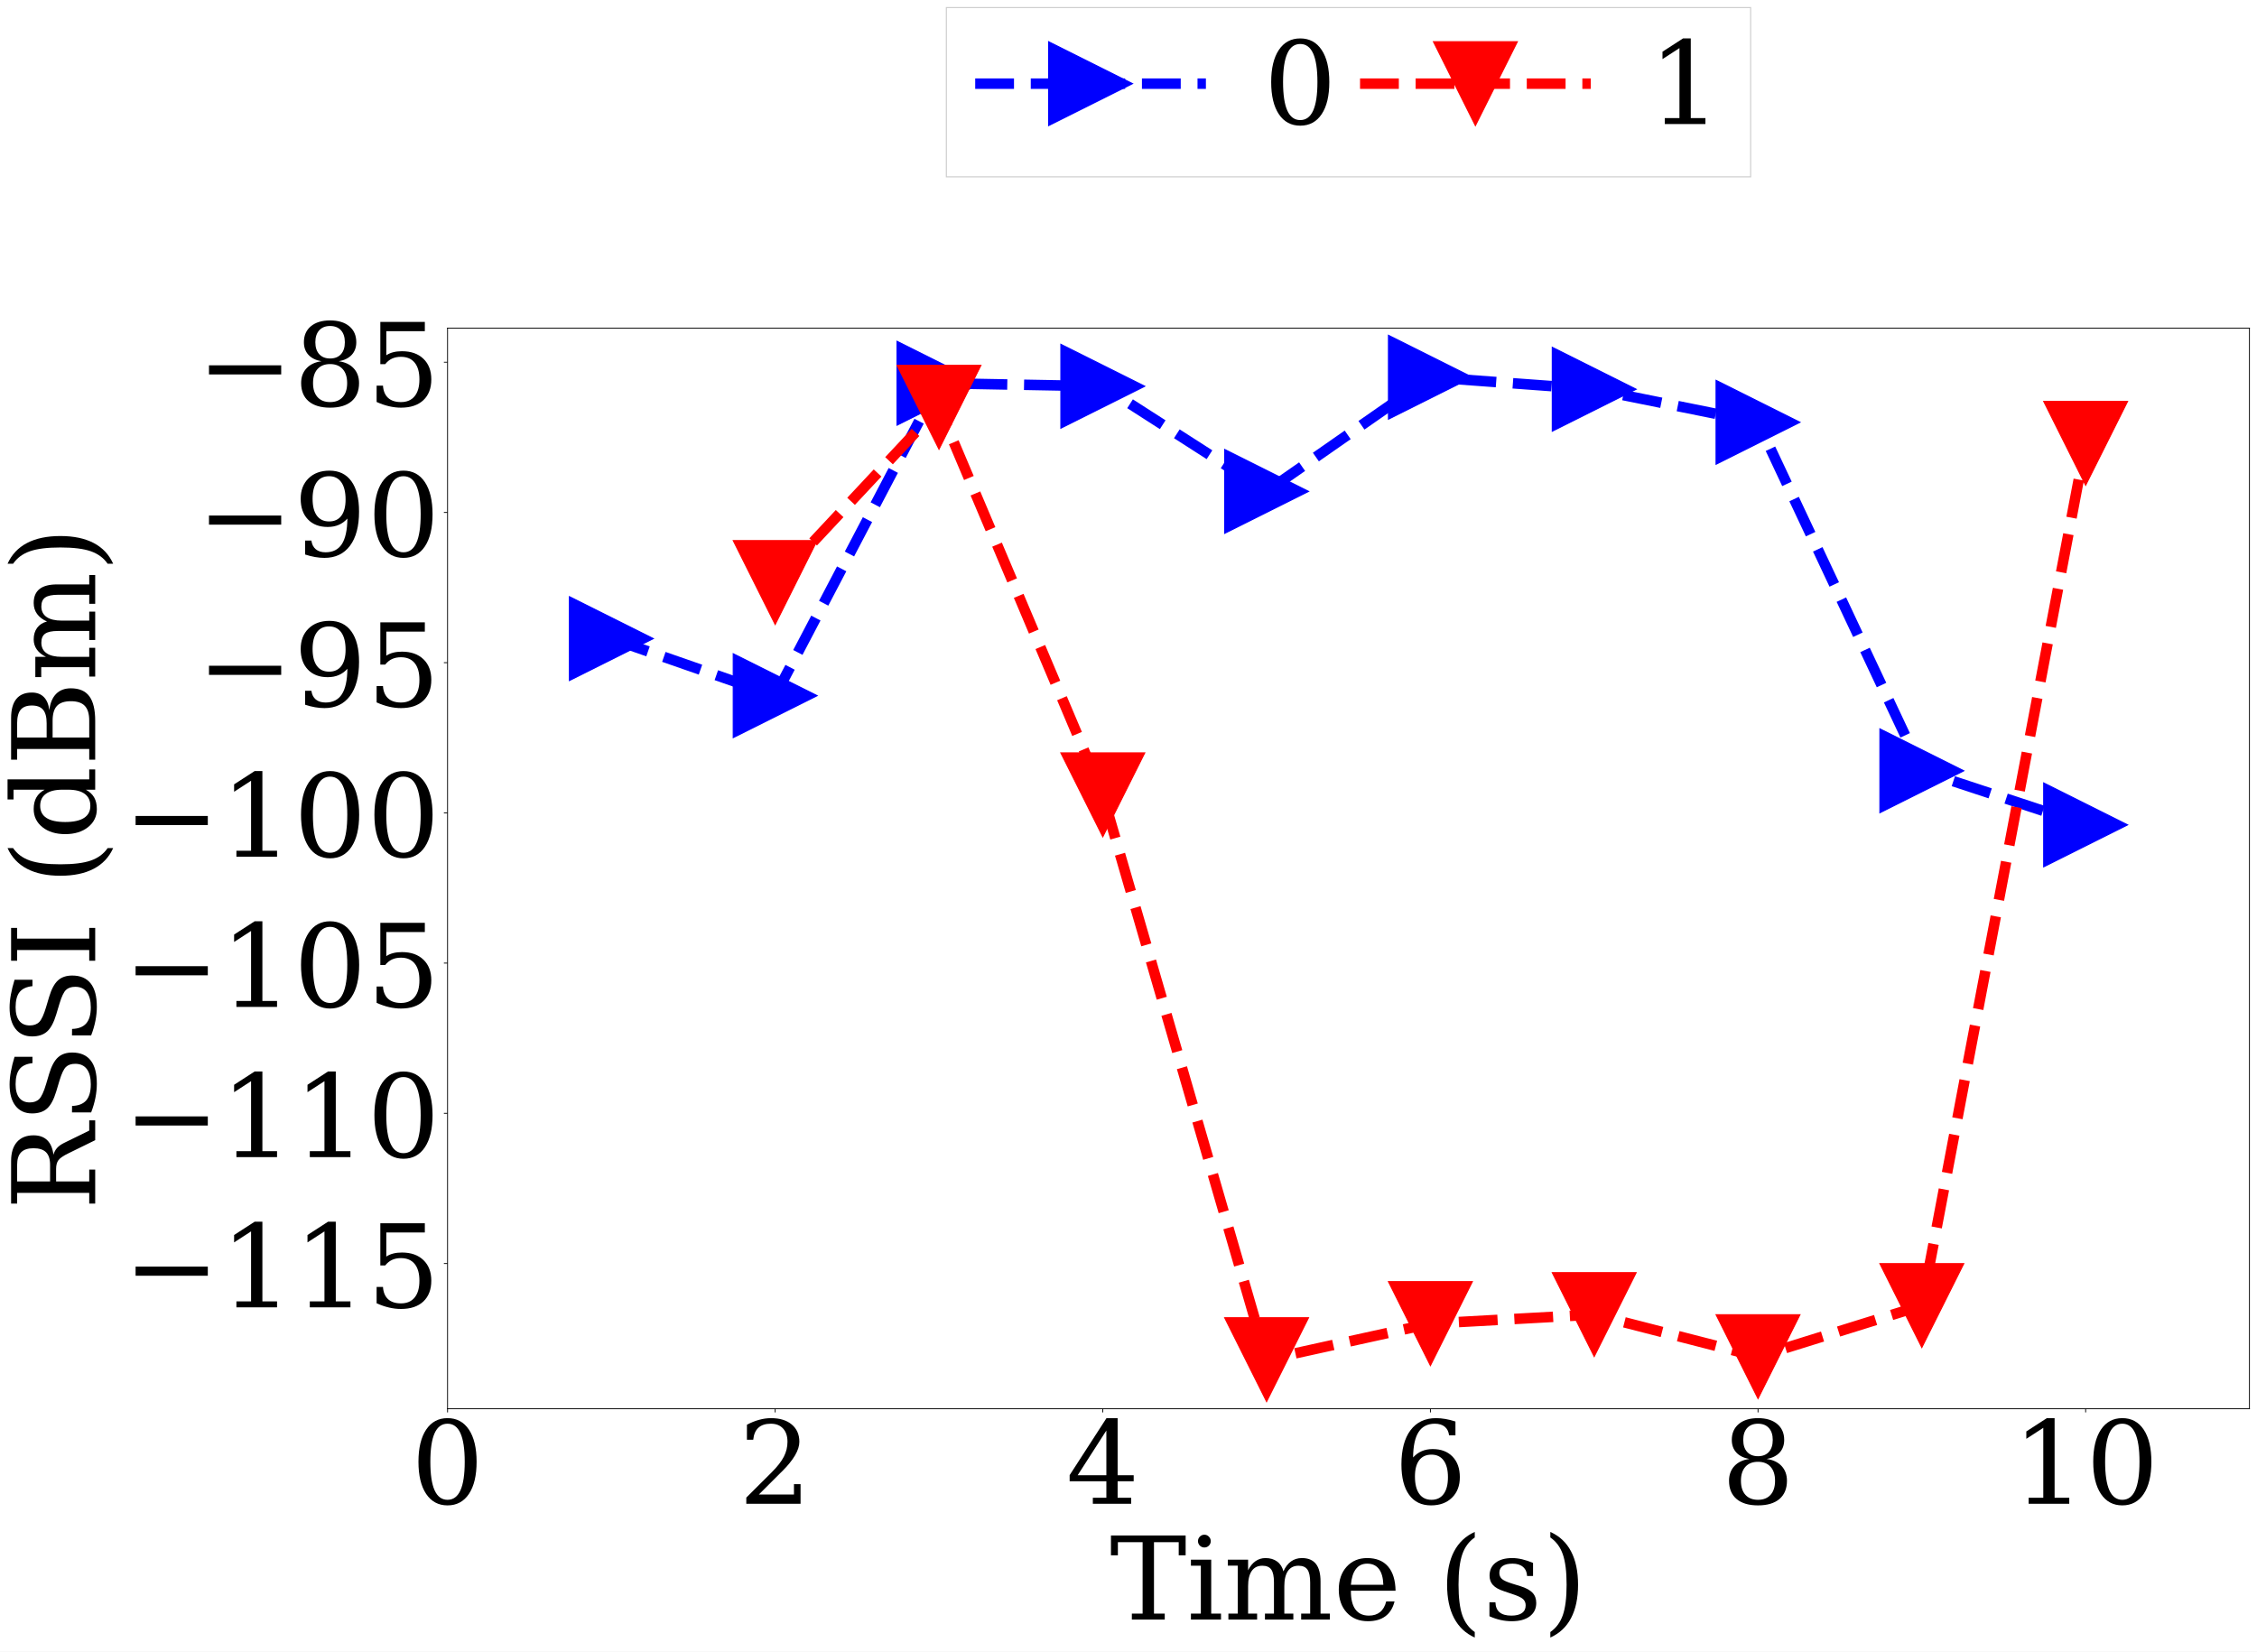
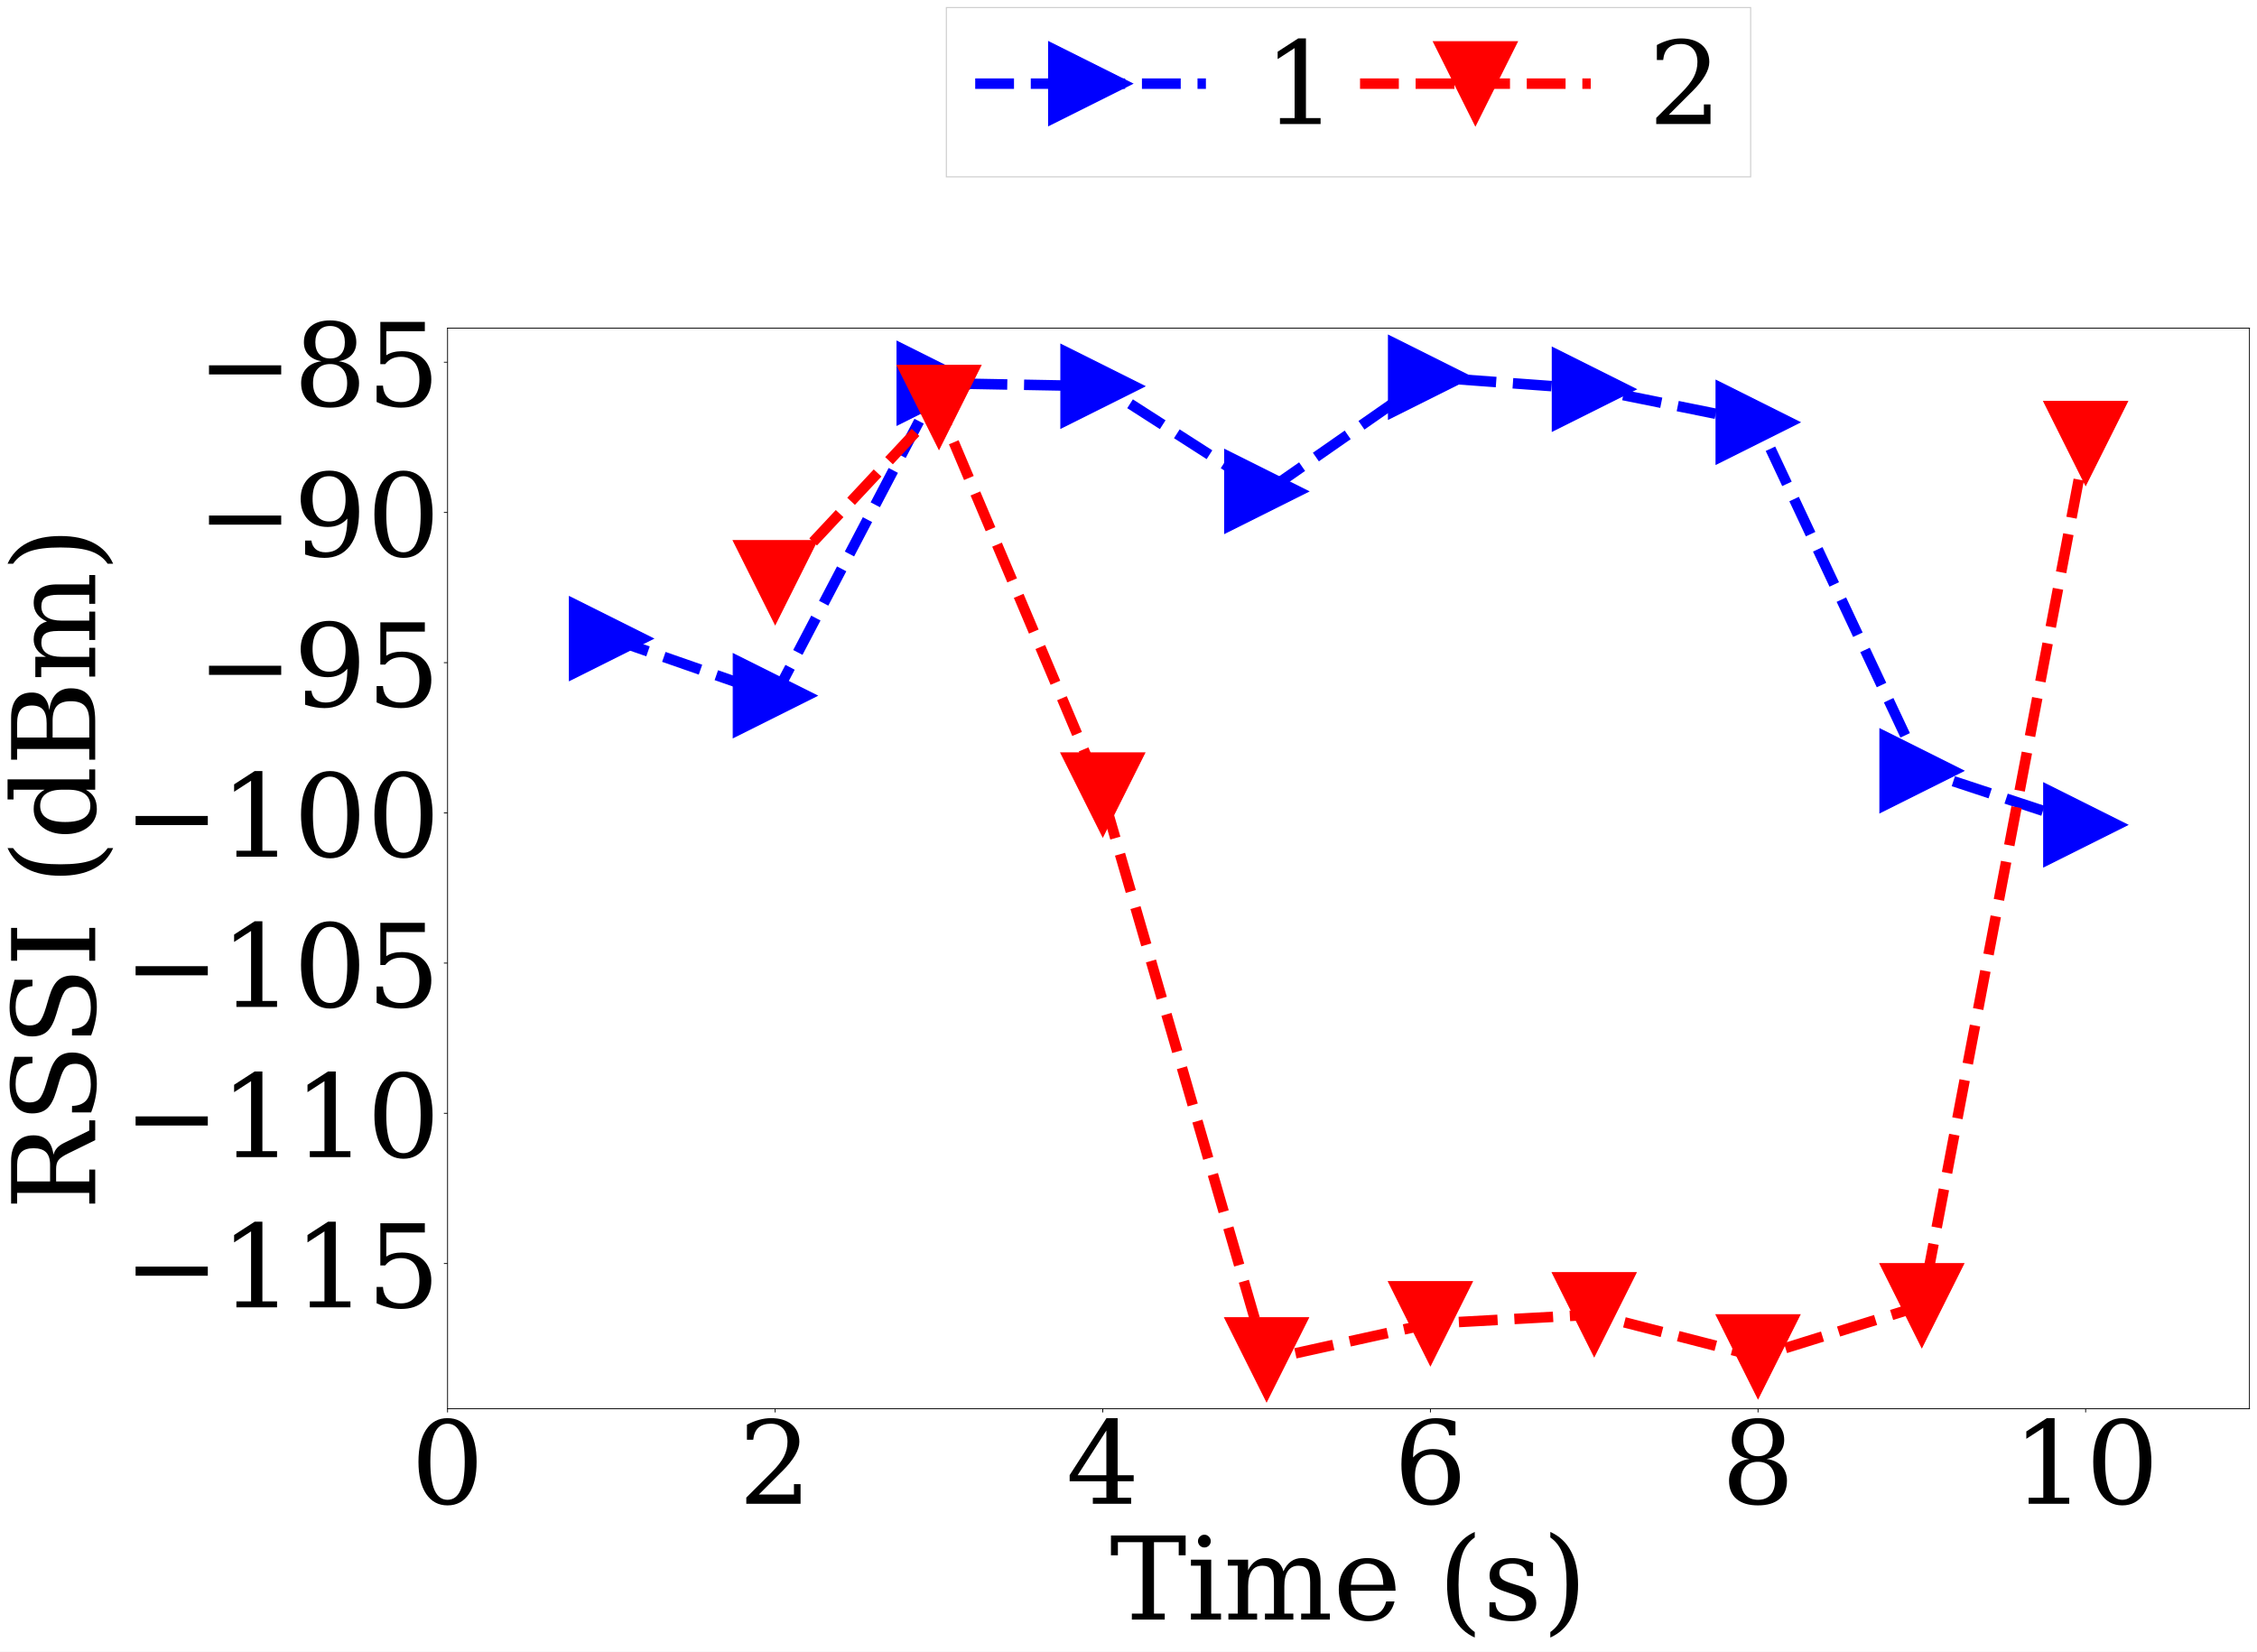
<svg xmlns="http://www.w3.org/2000/svg" xmlns:xlink="http://www.w3.org/1999/xlink" width="2152.303pt" height="1574.635pt" viewBox="0 0 2152.303 1574.635" version="1.1">
  <defs>
    <style type="text/css">*{stroke-linejoin: round; stroke-linecap: butt}</style>
  </defs>
  <g id="figure_1">
    <g id="patch_1">
      <path d="M 0 1574.635  L 2152.303 1574.635  L 2152.303 0  L 0 0  z " style="fill: #ffffff; stroke: #ffffff; stroke-linejoin: miter" />
    </g>
    <g id="axes_1">
      <g id="patch_2">
        <path d="M 426.798 1343.516  L 2145.103 1343.516  L 2145.103 312.912  L 426.798 312.912  z " style="fill: #ffffff" />
      </g>
      <g id="matplotlib.axis_1">
        <g id="xtick_1">
          <g id="line2d_1">
            <defs>
-               <path id="m7008a41774" d="M 0 0  L 0 3.5  " style="stroke: #000000; stroke-width: 0.8" />
+               <path id="m2b66b9393f" d="M 0 0  L 0 3.5  " style="stroke: #000000; stroke-width: 0.8" />
            </defs>
            <g>
-               <use xlink:href="#m7008a41774" x="426.798" y="1343.516" style="stroke: #000000; stroke-width: 0.8" />
+               <use xlink:href="#m2b66b9393f" x="426.798" y="1343.516" style="stroke: #000000; stroke-width: 0.8" />
            </g>
          </g>
          <g id="text_1">
            <g transform="translate(391.8047 1434.099) scale(1.1 -1.1)">
              <defs>
                <path id="DejaVuSerif-30" d="M 2034 219  Q 2513 219 2750 744  Q 2988 1269 2988 2328  Q 2988 3391 2750 3916  Q 2513 4441 2034 4441  Q 1556 4441 1318 3916  Q 1081 3391 1081 2328  Q 1081 1269 1318 744  Q 1556 219 2034 219  z M 2034 -91  Q 1275 -91 848 546  Q 422 1184 422 2328  Q 422 3475 848 4112  Q 1275 4750 2034 4750  Q 2797 4750 3222 4112  Q 3647 3475 3647 2328  Q 3647 1184 3222 546  Q 2797 -91 2034 -91  z " transform="scale(0.015625)" />
              </defs>
              <use xlink:href="#DejaVuSerif-30" />
            </g>
          </g>
        </g>
        <g id="xtick_2">
          <g id="line2d_2">
            <g>
-               <use xlink:href="#m7008a41774" x="739.218" y="1343.516" style="stroke: #000000; stroke-width: 0.8" />
+               <use xlink:href="#m2b66b9393f" x="739.218" y="1343.516" style="stroke: #000000; stroke-width: 0.8" />
            </g>
          </g>
          <g id="text_2">
            <g transform="translate(704.2238 1434.099) scale(1.1 -1.1)">
              <defs>
                <path id="DejaVuSerif-32" d="M 819 3553  L 469 3553  L 469 4384  Q 803 4563 1142 4656  Q 1481 4750 1806 4750  Q 2534 4750 2956 4397  Q 3378 4044 3378 3438  Q 3378 2753 2422 1800  Q 2347 1728 2309 1691  L 1131 513  L 3078 513  L 3078 1088  L 3444 1088  L 3444 0  L 434 0  L 434 341  L 1850 1753  Q 2319 2222 2519 2614  Q 2719 3006 2719 3438  Q 2719 3909 2473 4175  Q 2228 4441 1797 4441  Q 1350 4441 1106 4219  Q 863 3997 819 3553  z " transform="scale(0.015625)" />
              </defs>
              <use xlink:href="#DejaVuSerif-32" />
            </g>
          </g>
        </g>
        <g id="xtick_3">
          <g id="line2d_3">
            <g>
-               <use xlink:href="#m7008a41774" x="1051.637" y="1343.516" style="stroke: #000000; stroke-width: 0.8" />
+               <use xlink:href="#m2b66b9393f" x="1051.637" y="1343.516" style="stroke: #000000; stroke-width: 0.8" />
            </g>
          </g>
          <g id="text_3">
            <g transform="translate(1016.643 1434.099) scale(1.1 -1.1)">
              <defs>
                <path id="DejaVuSerif-34" d="M 2234 1581  L 2234 4063  L 641 1581  L 2234 1581  z M 3609 0  L 1484 0  L 1484 331  L 2234 331  L 2234 1247  L 197 1247  L 197 1588  L 2241 4750  L 2859 4750  L 2859 1581  L 3750 1581  L 3750 1247  L 2859 1247  L 2859 331  L 3609 331  L 3609 0  z " transform="scale(0.015625)" />
              </defs>
              <use xlink:href="#DejaVuSerif-34" />
            </g>
          </g>
        </g>
        <g id="xtick_4">
          <g id="line2d_4">
            <g>
-               <use xlink:href="#m7008a41774" x="1364.056" y="1343.516" style="stroke: #000000; stroke-width: 0.8" />
+               <use xlink:href="#m2b66b9393f" x="1364.056" y="1343.516" style="stroke: #000000; stroke-width: 0.8" />
            </g>
          </g>
          <g id="text_4">
            <g transform="translate(1329.062 1434.099) scale(1.1 -1.1)">
              <defs>
                <path id="DejaVuSerif-36" d="M 2094 219  Q 2534 219 2771 542  Q 3009 866 3009 1472  Q 3009 2078 2771 2401  Q 2534 2725 2094 2725  Q 1647 2725 1412 2412  Q 1178 2100 1178 1509  Q 1178 888 1415 553  Q 1653 219 2094 219  z M 1075 2569  Q 1288 2803 1556 2918  Q 1825 3034 2163 3034  Q 2859 3034 3264 2615  Q 3669 2197 3669 1472  Q 3669 763 3233 336  Q 2797 -91 2069 -91  Q 1278 -91 853 498  Q 428 1088 428 2181  Q 428 3406 931 4078  Q 1434 4750 2350 4750  Q 2597 4750 2869 4703  Q 3141 4656 3425 4563  L 3425 3794  L 3072 3794  Q 3034 4109 2831 4275  Q 2628 4441 2284 4441  Q 1678 4441 1381 3981  Q 1084 3522 1075 2569  z " transform="scale(0.015625)" />
              </defs>
              <use xlink:href="#DejaVuSerif-36" />
            </g>
          </g>
        </g>
        <g id="xtick_5">
          <g id="line2d_5">
            <g>
-               <use xlink:href="#m7008a41774" x="1676.475" y="1343.516" style="stroke: #000000; stroke-width: 0.8" />
+               <use xlink:href="#m2b66b9393f" x="1676.475" y="1343.516" style="stroke: #000000; stroke-width: 0.8" />
            </g>
          </g>
          <g id="text_5">
            <g transform="translate(1641.481 1434.099) scale(1.1 -1.1)">
              <defs>
                <path id="DejaVuSerif-38" d="M 2981 1275  Q 2981 1775 2732 2051  Q 2484 2328 2034 2328  Q 1584 2328 1336 2051  Q 1088 1775 1088 1275  Q 1088 772 1336 495  Q 1584 219 2034 219  Q 2484 219 2732 495  Q 2981 772 2981 1275  z M 2853 3541  Q 2853 3966 2637 4203  Q 2422 4441 2034 4441  Q 1650 4441 1433 4203  Q 1216 3966 1216 3541  Q 1216 3113 1433 2875  Q 1650 2638 2034 2638  Q 2422 2638 2637 2875  Q 2853 3113 2853 3541  z M 2516 2484  Q 3047 2413 3344 2092  Q 3641 1772 3641 1275  Q 3641 619 3225 264  Q 2809 -91 2034 -91  Q 1263 -91 845 264  Q 428 619 428 1275  Q 428 1772 725 2092  Q 1022 2413 1556 2484  Q 1084 2569 832 2842  Q 581 3116 581 3541  Q 581 4103 968 4426  Q 1356 4750 2034 4750  Q 2713 4750 3100 4426  Q 3488 4103 3488 3541  Q 3488 3116 3236 2842  Q 2984 2569 2516 2484  z " transform="scale(0.015625)" />
              </defs>
              <use xlink:href="#DejaVuSerif-38" />
            </g>
          </g>
        </g>
        <g id="xtick_6">
          <g id="line2d_6">
            <g>
-               <use xlink:href="#m7008a41774" x="1988.894" y="1343.516" style="stroke: #000000; stroke-width: 0.8" />
+               <use xlink:href="#m2b66b9393f" x="1988.894" y="1343.516" style="stroke: #000000; stroke-width: 0.8" />
            </g>
          </g>
          <g id="text_6">
            <g transform="translate(1918.906 1434.099) scale(1.1 -1.1)">
              <defs>
                <path id="DejaVuSerif-31" d="M 909 0  L 909 331  L 1722 331  L 1722 4213  L 781 3603  L 781 4013  L 1919 4750  L 2350 4750  L 2350 331  L 3163 331  L 3163 0  L 909 0  z " transform="scale(0.015625)" />
              </defs>
              <use xlink:href="#DejaVuSerif-31" />
              <use xlink:href="#DejaVuSerif-30" x="63.623" />
            </g>
          </g>
        </g>
        <g id="text_7">
          <g transform="translate(1058.345 1544.559) scale(1.1 -1.1)">
            <defs>
              <path id="DejaVuSerif-54" d="M 1222 0  L 1222 331  L 1819 331  L 1819 4294  L 447 4294  L 447 3566  L 63 3566  L 63 4666  L 4206 4666  L 4206 3566  L 3822 3566  L 3822 4294  L 2450 4294  L 2450 331  L 3047 331  L 3047 0  L 1222 0  z " transform="scale(0.015625)" />
              <path id="DejaVuSerif-69" d="M 622 4353  Q 622 4497 726 4603  Q 831 4709 978 4709  Q 1122 4709 1226 4603  Q 1331 4497 1331 4353  Q 1331 4206 1228 4103  Q 1125 4000 978 4000  Q 831 4000 726 4103  Q 622 4206 622 4353  z M 1356 331  L 1900 331  L 1900 0  L 231 0  L 231 331  L 781 331  L 781 2988  L 231 2988  L 231 3322  L 1356 3322  L 1356 331  z " transform="scale(0.015625)" />
              <path id="DejaVuSerif-6d" d="M 3316 2675  Q 3481 3041 3739 3227  Q 3997 3413 4341 3413  Q 4863 3413 5119 3089  Q 5375 2766 5375 2113  L 5375 331  L 5894 331  L 5894 0  L 4300 0  L 4300 331  L 4800 331  L 4800 2047  Q 4800 2556 4650 2772  Q 4500 2988 4153 2988  Q 3769 2988 3567 2697  Q 3366 2406 3366 1850  L 3366 331  L 3866 331  L 3866 0  L 2291 0  L 2291 331  L 2791 331  L 2791 2069  Q 2791 2566 2641 2777  Q 2491 2988 2144 2988  Q 1759 2988 1557 2697  Q 1356 2406 1356 1850  L 1356 331  L 1856 331  L 1856 0  L 263 0  L 263 331  L 781 331  L 781 2994  L 231 2994  L 231 3322  L 1356 3322  L 1356 2731  Q 1516 3063 1762 3238  Q 2009 3413 2322 3413  Q 2709 3413 2968 3220  Q 3228 3028 3316 2675  z " transform="scale(0.015625)" />
              <path id="DejaVuSerif-65" d="M 3469 1600  L 991 1600  L 991 1575  Q 991 903 1244 561  Q 1497 219 1991 219  Q 2369 219 2611 417  Q 2853 616 2950 1006  L 3413 1006  Q 3275 459 2904 184  Q 2534 -91 1931 -91  Q 1203 -91 761 389  Q 319 869 319 1663  Q 319 2450 753 2931  Q 1188 3413 1894 3413  Q 2647 3413 3050 2948  Q 3453 2484 3469 1600  z M 2791 1931  Q 2772 2513 2545 2808  Q 2319 3103 1894 3103  Q 1497 3103 1269 2806  Q 1041 2509 991 1931  L 2791 1931  z " transform="scale(0.015625)" />
              <path id="DejaVuSerif-20" transform="scale(0.015625)" />
              <path id="DejaVuSerif-28" d="M 2041 -997  Q 1281 -656 893 83  Q 506 822 506 1931  Q 506 3044 893 3783  Q 1281 4522 2041 4863  L 2041 4556  Q 1559 4225 1350 3623  Q 1141 3022 1141 1931  Q 1141 844 1350 242  Q 1559 -359 2041 -691  L 2041 -997  z " transform="scale(0.015625)" />
              <path id="DejaVuSerif-73" d="M 359 184  L 359 959  L 691 959  Q 703 588 923 403  Q 1144 219 1575 219  Q 1963 219 2166 364  Q 2369 509 2369 788  Q 2369 1006 2220 1140  Q 2072 1275 1594 1428  L 1178 1569  Q 750 1706 558 1912  Q 366 2119 366 2438  Q 366 2894 700 3153  Q 1034 3413 1625 3413  Q 1888 3413 2178 3344  Q 2469 3275 2778 3144  L 2778 2419  L 2447 2419  Q 2434 2741 2221 2922  Q 2009 3103 1644 3103  Q 1281 3103 1095 2975  Q 909 2847 909 2591  Q 909 2381 1050 2254  Q 1191 2128 1613 1997  L 2069 1856  Q 2541 1709 2748 1489  Q 2956 1269 2956 922  Q 2956 450 2595 179  Q 2234 -91 1600 -91  Q 1278 -91 972 -22  Q 666 47 359 184  z " transform="scale(0.015625)" />
              <path id="DejaVuSerif-29" d="M 453 -997  L 453 -691  Q 934 -359 1145 242  Q 1356 844 1356 1931  Q 1356 3022 1145 3623  Q 934 4225 453 4556  L 453 4863  Q 1216 4522 1603 3783  Q 1991 3044 1991 1931  Q 1991 822 1603 83  Q 1216 -656 453 -997  z " transform="scale(0.015625)" />
            </defs>
            <use xlink:href="#DejaVuSerif-54" />
            <use xlink:href="#DejaVuSerif-69" x="66.699" />
            <use xlink:href="#DejaVuSerif-6d" x="98.682" />
            <use xlink:href="#DejaVuSerif-65" x="193.506" />
            <use xlink:href="#DejaVuSerif-20" x="252.686" />
            <use xlink:href="#DejaVuSerif-28" x="284.473" />
            <use xlink:href="#DejaVuSerif-73" x="323.486" />
            <use xlink:href="#DejaVuSerif-29" x="374.805" />
          </g>
        </g>
      </g>
      <g id="matplotlib.axis_2">
        <g id="ytick_1">
          <g id="line2d_7">
            <defs>
-               <path id="m74fa5ba89a" d="M 0 0  L -3.5 0  " style="stroke: #000000; stroke-width: 0.8" />
+               <path id="m8f304ce080" d="M 0 0  L -3.5 0  " style="stroke: #000000; stroke-width: 0.8" />
            </defs>
            <g>
-               <use xlink:href="#m74fa5ba89a" x="426.798" y="1204.985" style="stroke: #000000; stroke-width: 0.8" />
+               <use xlink:href="#m8f304ce080" x="426.798" y="1204.985" style="stroke: #000000; stroke-width: 0.8" />
            </g>
          </g>
          <g id="text_8">
            <g transform="translate(117.6594 1246.776) scale(1.1 -1.1)">
              <defs>
                <path id="DejaVuSerif-2212" d="M 678 2259  L 4684 2259  L 4684 1753  L 678 1753  L 678 2259  z " transform="scale(0.015625)" />
                <path id="DejaVuSerif-35" d="M 3219 4666  L 3219 4153  L 1081 4153  L 1081 2816  Q 1244 2928 1461 2984  Q 1678 3041 1947 3041  Q 2703 3041 3140 2622  Q 3578 2203 3578 1478  Q 3578 738 3136 323  Q 2694 -91 1894 -91  Q 1572 -91 1234 -12  Q 897 66 544 225  L 544 1131  L 897 1131  Q 925 688 1179 453  Q 1434 219 1894 219  Q 2388 219 2653 544  Q 2919 869 2919 1478  Q 2919 2084 2655 2407  Q 2391 2731 1894 2731  Q 1613 2731 1398 2631  Q 1184 2531 1019 2322  L 750 2322  L 750 4666  L 3219 4666  z " transform="scale(0.015625)" />
              </defs>
              <use xlink:href="#DejaVuSerif-2212" />
              <use xlink:href="#DejaVuSerif-31" x="83.789" />
              <use xlink:href="#DejaVuSerif-31" x="147.412" />
              <use xlink:href="#DejaVuSerif-35" x="211.035" />
            </g>
          </g>
        </g>
        <g id="ytick_2">
          <g id="line2d_8">
            <g>
-               <use xlink:href="#m74fa5ba89a" x="426.798" y="1061.726" style="stroke: #000000; stroke-width: 0.8" />
+               <use xlink:href="#m8f304ce080" x="426.798" y="1061.726" style="stroke: #000000; stroke-width: 0.8" />
            </g>
          </g>
          <g id="text_9">
            <g transform="translate(117.6594 1103.517) scale(1.1 -1.1)">
              <use xlink:href="#DejaVuSerif-2212" />
              <use xlink:href="#DejaVuSerif-31" x="83.789" />
              <use xlink:href="#DejaVuSerif-31" x="147.412" />
              <use xlink:href="#DejaVuSerif-30" x="211.035" />
            </g>
          </g>
        </g>
        <g id="ytick_3">
          <g id="line2d_9">
            <g>
-               <use xlink:href="#m74fa5ba89a" x="426.798" y="918.467" style="stroke: #000000; stroke-width: 0.8" />
+               <use xlink:href="#m8f304ce080" x="426.798" y="918.467" style="stroke: #000000; stroke-width: 0.8" />
            </g>
          </g>
          <g id="text_10">
            <g transform="translate(117.6594 960.2585) scale(1.1 -1.1)">
              <use xlink:href="#DejaVuSerif-2212" />
              <use xlink:href="#DejaVuSerif-31" x="83.789" />
              <use xlink:href="#DejaVuSerif-30" x="147.412" />
              <use xlink:href="#DejaVuSerif-35" x="211.035" />
            </g>
          </g>
        </g>
        <g id="ytick_4">
          <g id="line2d_10">
            <g>
-               <use xlink:href="#m74fa5ba89a" x="426.798" y="775.208" style="stroke: #000000; stroke-width: 0.8" />
+               <use xlink:href="#m8f304ce080" x="426.798" y="775.208" style="stroke: #000000; stroke-width: 0.8" />
            </g>
          </g>
          <g id="text_11">
            <g transform="translate(117.6594 816.9996) scale(1.1 -1.1)">
              <use xlink:href="#DejaVuSerif-2212" />
              <use xlink:href="#DejaVuSerif-31" x="83.789" />
              <use xlink:href="#DejaVuSerif-30" x="147.412" />
              <use xlink:href="#DejaVuSerif-30" x="211.035" />
            </g>
          </g>
        </g>
        <g id="ytick_5">
          <g id="line2d_11">
            <g>
-               <use xlink:href="#m74fa5ba89a" x="426.798" y="631.949" style="stroke: #000000; stroke-width: 0.8" />
+               <use xlink:href="#m8f304ce080" x="426.798" y="631.949" style="stroke: #000000; stroke-width: 0.8" />
            </g>
          </g>
          <g id="text_12">
            <g transform="translate(187.6469 673.7407) scale(1.1 -1.1)">
              <defs>
                <path id="DejaVuSerif-39" d="M 2994 2091  Q 2784 1856 2512 1740  Q 2241 1625 1900 1625  Q 1206 1625 804 2044  Q 403 2463 403 3188  Q 403 3897 839 4323  Q 1275 4750 2003 4750  Q 2794 4750 3217 4161  Q 3641 3572 3641 2478  Q 3641 1253 3137 581  Q 2634 -91 1722 -91  Q 1475 -91 1203 -44  Q 931 3 647 97  L 647 872  L 997 872  Q 1038 556 1241 387  Q 1444 219 1784 219  Q 2391 219 2687 676  Q 2984 1134 2994 2091  z M 1978 4441  Q 1534 4441 1298 4117  Q 1063 3794 1063 3188  Q 1063 2581 1298 2256  Q 1534 1931 1978 1931  Q 2422 1931 2658 2245  Q 2894 2559 2894 3150  Q 2894 3772 2656 4106  Q 2419 4441 1978 4441  z " transform="scale(0.015625)" />
              </defs>
              <use xlink:href="#DejaVuSerif-2212" />
              <use xlink:href="#DejaVuSerif-39" x="83.789" />
              <use xlink:href="#DejaVuSerif-35" x="147.412" />
            </g>
          </g>
        </g>
        <g id="ytick_6">
          <g id="line2d_12">
            <g>
-               <use xlink:href="#m74fa5ba89a" x="426.798" y="488.69" style="stroke: #000000; stroke-width: 0.8" />
+               <use xlink:href="#m8f304ce080" x="426.798" y="488.69" style="stroke: #000000; stroke-width: 0.8" />
            </g>
          </g>
          <g id="text_13">
            <g transform="translate(187.6469 530.4818) scale(1.1 -1.1)">
              <use xlink:href="#DejaVuSerif-2212" />
              <use xlink:href="#DejaVuSerif-39" x="83.789" />
              <use xlink:href="#DejaVuSerif-30" x="147.412" />
            </g>
          </g>
        </g>
        <g id="ytick_7">
          <g id="line2d_13">
            <g>
-               <use xlink:href="#m74fa5ba89a" x="426.798" y="345.431" style="stroke: #000000; stroke-width: 0.8" />
+               <use xlink:href="#m8f304ce080" x="426.798" y="345.431" style="stroke: #000000; stroke-width: 0.8" />
            </g>
          </g>
          <g id="text_14">
            <g transform="translate(187.6469 387.2228) scale(1.1 -1.1)">
              <use xlink:href="#DejaVuSerif-2212" />
              <use xlink:href="#DejaVuSerif-38" x="83.789" />
              <use xlink:href="#DejaVuSerif-35" x="147.412" />
            </g>
          </g>
        </g>
        <g id="text_15">
          <g transform="translate(90.78281 1153.917) rotate(-90) scale(1.1 -1.1)">
            <defs>
              <path id="DejaVuSerif-52" d="M 3066 2316  Q 3284 2256 3442 2114  Q 3600 1972 3725 1716  L 4403 331  L 4972 331  L 4972 0  L 3872 0  L 3144 1484  Q 2934 1916 2759 2042  Q 2584 2169 2278 2169  L 1581 2169  L 1581 331  L 2241 331  L 2241 0  L 353 0  L 353 331  L 947 331  L 947 4331  L 353 4331  L 353 4666  L 2719 4666  Q 3400 4666 3770 4341  Q 4141 4016 4141 3419  Q 4141 2938 3870 2661  Q 3600 2384 3066 2316  z M 1581 2503  L 2503 2503  Q 2975 2503 3200 2726  Q 3425 2950 3425 3419  Q 3425 3888 3200 4109  Q 2975 4331 2503 4331  L 1581 4331  L 1581 2503  z " transform="scale(0.015625)" />
              <path id="DejaVuSerif-53" d="M 594 225  L 594 1288  L 953 1284  Q 969 753 1261 498  Q 1553 244 2150 244  Q 2706 244 2998 464  Q 3291 684 3291 1106  Q 3291 1444 3114 1625  Q 2938 1806 2369 1978  L 1753 2163  Q 1084 2366 811 2669  Q 538 2972 538 3500  Q 538 4094 959 4422  Q 1381 4750 2144 4750  Q 2469 4750 2856 4679  Q 3244 4609 3681 4475  L 3681 3481  L 3328 3481  Q 3275 3975 2998 4195  Q 2722 4416 2156 4416  Q 1663 4416 1405 4214  Q 1147 4013 1147 3628  Q 1147 3294 1340 3103  Q 1534 2913 2163 2725  L 2741 2553  Q 3375 2363 3645 2067  Q 3916 1772 3916 1275  Q 3916 597 3481 253  Q 3047 -91 2188 -91  Q 1803 -91 1404 -12  Q 1006 66 594 225  z " transform="scale(0.015625)" />
              <path id="DejaVuSerif-49" d="M 1581 331  L 2175 331  L 2175 0  L 353 0  L 353 331  L 947 331  L 947 4331  L 353 4331  L 353 4666  L 2175 4666  L 2175 4331  L 1581 4331  L 1581 331  z " transform="scale(0.015625)" />
              <path id="DejaVuSerif-64" d="M 3359 331  L 3909 331  L 3909 0  L 2784 0  L 2784 519  Q 2616 206 2355 57  Q 2094 -91 1709 -91  Q 1097 -91 708 395  Q 319 881 319 1663  Q 319 2444 706 2928  Q 1094 3413 1709 3413  Q 2094 3413 2355 3264  Q 2616 3116 2784 2803  L 2784 4531  L 2241 4531  L 2241 4863  L 3359 4863  L 3359 331  z M 2784 1497  L 2784 1825  Q 2784 2422 2554 2737  Q 2325 3053 1888 3053  Q 1444 3053 1217 2703  Q 991 2353 991 1663  Q 991 975 1217 622  Q 1444 269 1888 269  Q 2325 269 2554 583  Q 2784 897 2784 1497  z " transform="scale(0.015625)" />
              <path id="DejaVuSerif-42" d="M 1581 331  L 2516 331  Q 3078 331 3337 575  Q 3597 819 3597 1350  Q 3597 1878 3339 2120  Q 3081 2363 2516 2363  L 1581 2363  L 1581 331  z M 1581 2694  L 2375 2694  Q 2888 2694 3123 2891  Q 3359 3088 3359 3513  Q 3359 3941 3123 4136  Q 2888 4331 2375 4331  L 1581 4331  L 1581 2694  z M 353 0  L 353 331  L 947 331  L 947 4331  L 353 4331  L 353 4666  L 2656 4666  Q 3363 4666 3720 4377  Q 4078 4088 4078 3513  Q 4078 3097 3829 2850  Q 3581 2603 3103 2547  Q 3697 2472 4005 2167  Q 4313 1863 4313 1350  Q 4313 656 3875 328  Q 3438 0 2509 0  L 353 0  z " transform="scale(0.015625)" />
            </defs>
            <use xlink:href="#DejaVuSerif-52" />
            <use xlink:href="#DejaVuSerif-53" x="75.293" />
            <use xlink:href="#DejaVuSerif-53" x="142.049" />
            <use xlink:href="#DejaVuSerif-49" x="210.555" />
            <use xlink:href="#DejaVuSerif-20" x="250.057" />
            <use xlink:href="#DejaVuSerif-28" x="281.844" />
            <use xlink:href="#DejaVuSerif-64" x="320.857" />
            <use xlink:href="#DejaVuSerif-42" x="384.871" />
            <use xlink:href="#DejaVuSerif-6d" x="458.357" />
            <use xlink:href="#DejaVuSerif-29" x="553.182" />
          </g>
        </g>
      </g>
      <g id="line2d_14">
-         <path d="M 583.008 609.028  L 739.218 663.466  L 895.427 365.488  L 1051.637 368.353  L 1207.846 468.634  L 1364.056 359.757  L 1520.265 371.218  L 1676.475 402.735  L 1832.684 735.096  L 1988.894 786.669  " clip-path="url(#pb7a3e3d0db)" style="fill: none; stroke-dasharray: 37,16; stroke-dashoffset: 0; stroke: #0000ff; stroke-width: 10" />
+         <path d="M 583.008 609.028  L 739.218 663.466  L 895.427 365.488  L 1051.637 368.353  L 1207.846 468.634  L 1364.056 359.757  L 1520.265 371.218  L 1676.475 402.735  L 1832.684 735.096  L 1988.894 786.669  " clip-path="url(#p6268a78710)" style="fill: none; stroke-dasharray: 37,16; stroke-dashoffset: 0; stroke: #0000ff; stroke-width: 10" />
        <defs>
-           <path id="me8cf696a33" d="M 40 0  L -40 -40  L -40 40  z " style="stroke: #0000ff; stroke-linejoin: miter" />
+           <path id="mad945a00f8" d="M 40 0  L -40 -40  L -40 40  z " style="stroke: #0000ff; stroke-linejoin: miter" />
        </defs>
-         <g clip-path="url(#pb7a3e3d0db)">
-           <use xlink:href="#me8cf696a33" x="583.008" y="609.028" style="fill: #0000ff; stroke: #0000ff; stroke-linejoin: miter" />
-           <use xlink:href="#me8cf696a33" x="739.218" y="663.466" style="fill: #0000ff; stroke: #0000ff; stroke-linejoin: miter" />
-           <use xlink:href="#me8cf696a33" x="895.427" y="365.488" style="fill: #0000ff; stroke: #0000ff; stroke-linejoin: miter" />
-           <use xlink:href="#me8cf696a33" x="1051.637" y="368.353" style="fill: #0000ff; stroke: #0000ff; stroke-linejoin: miter" />
-           <use xlink:href="#me8cf696a33" x="1207.846" y="468.634" style="fill: #0000ff; stroke: #0000ff; stroke-linejoin: miter" />
-           <use xlink:href="#me8cf696a33" x="1364.056" y="359.757" style="fill: #0000ff; stroke: #0000ff; stroke-linejoin: miter" />
-           <use xlink:href="#me8cf696a33" x="1520.265" y="371.218" style="fill: #0000ff; stroke: #0000ff; stroke-linejoin: miter" />
-           <use xlink:href="#me8cf696a33" x="1676.475" y="402.735" style="fill: #0000ff; stroke: #0000ff; stroke-linejoin: miter" />
-           <use xlink:href="#me8cf696a33" x="1832.684" y="735.096" style="fill: #0000ff; stroke: #0000ff; stroke-linejoin: miter" />
-           <use xlink:href="#me8cf696a33" x="1988.894" y="786.669" style="fill: #0000ff; stroke: #0000ff; stroke-linejoin: miter" />
+         <g clip-path="url(#p6268a78710)">
+           <use xlink:href="#mad945a00f8" x="583.008" y="609.028" style="fill: #0000ff; stroke: #0000ff; stroke-linejoin: miter" />
+           <use xlink:href="#mad945a00f8" x="739.218" y="663.466" style="fill: #0000ff; stroke: #0000ff; stroke-linejoin: miter" />
+           <use xlink:href="#mad945a00f8" x="895.427" y="365.488" style="fill: #0000ff; stroke: #0000ff; stroke-linejoin: miter" />
+           <use xlink:href="#mad945a00f8" x="1051.637" y="368.353" style="fill: #0000ff; stroke: #0000ff; stroke-linejoin: miter" />
+           <use xlink:href="#mad945a00f8" x="1207.846" y="468.634" style="fill: #0000ff; stroke: #0000ff; stroke-linejoin: miter" />
+           <use xlink:href="#mad945a00f8" x="1364.056" y="359.757" style="fill: #0000ff; stroke: #0000ff; stroke-linejoin: miter" />
+           <use xlink:href="#mad945a00f8" x="1520.265" y="371.218" style="fill: #0000ff; stroke: #0000ff; stroke-linejoin: miter" />
+           <use xlink:href="#mad945a00f8" x="1676.475" y="402.735" style="fill: #0000ff; stroke: #0000ff; stroke-linejoin: miter" />
+           <use xlink:href="#mad945a00f8" x="1832.684" y="735.096" style="fill: #0000ff; stroke: #0000ff; stroke-linejoin: miter" />
+           <use xlink:href="#mad945a00f8" x="1988.894" y="786.669" style="fill: #0000ff; stroke: #0000ff; stroke-linejoin: miter" />
        </g>
      </g>
      <g id="line2d_15">
-         <path d="M 739.218 555.545  L 895.427 388.409  L 1051.637 758.017  L 1207.846 1296.671  L 1364.056 1262.289  L 1520.265 1253.693  L 1676.475 1293.806  L 1832.684 1245.097  L 1988.894 422.791  " clip-path="url(#pb7a3e3d0db)" style="fill: none; stroke-dasharray: 37,16; stroke-dashoffset: 0; stroke: #ff0000; stroke-width: 10" />
+         <path d="M 739.218 555.545  L 895.427 388.409  L 1051.637 758.017  L 1207.846 1296.671  L 1364.056 1262.289  L 1520.265 1253.693  L 1676.475 1293.806  L 1832.684 1245.097  L 1988.894 422.791  " clip-path="url(#p6268a78710)" style="fill: none; stroke-dasharray: 37,16; stroke-dashoffset: 0; stroke: #ff0000; stroke-width: 10" />
        <defs>
-           <path id="m91dbf16bd2" d="M -0 40  L 40 -40  L -40 -40  z " style="stroke: #ff0000; stroke-linejoin: miter" />
+           <path id="m1a2b4a1033" d="M -0 40  L 40 -40  L -40 -40  z " style="stroke: #ff0000; stroke-linejoin: miter" />
        </defs>
-         <g clip-path="url(#pb7a3e3d0db)">
-           <use xlink:href="#m91dbf16bd2" x="739.218" y="555.545" style="fill: #ff0000; stroke: #ff0000; stroke-linejoin: miter" />
-           <use xlink:href="#m91dbf16bd2" x="895.427" y="388.409" style="fill: #ff0000; stroke: #ff0000; stroke-linejoin: miter" />
-           <use xlink:href="#m91dbf16bd2" x="1051.637" y="758.017" style="fill: #ff0000; stroke: #ff0000; stroke-linejoin: miter" />
-           <use xlink:href="#m91dbf16bd2" x="1207.846" y="1296.671" style="fill: #ff0000; stroke: #ff0000; stroke-linejoin: miter" />
-           <use xlink:href="#m91dbf16bd2" x="1364.056" y="1262.289" style="fill: #ff0000; stroke: #ff0000; stroke-linejoin: miter" />
-           <use xlink:href="#m91dbf16bd2" x="1520.265" y="1253.693" style="fill: #ff0000; stroke: #ff0000; stroke-linejoin: miter" />
-           <use xlink:href="#m91dbf16bd2" x="1676.475" y="1293.806" style="fill: #ff0000; stroke: #ff0000; stroke-linejoin: miter" />
-           <use xlink:href="#m91dbf16bd2" x="1832.684" y="1245.097" style="fill: #ff0000; stroke: #ff0000; stroke-linejoin: miter" />
-           <use xlink:href="#m91dbf16bd2" x="1988.894" y="422.791" style="fill: #ff0000; stroke: #ff0000; stroke-linejoin: miter" />
+         <g clip-path="url(#p6268a78710)">
+           <use xlink:href="#m1a2b4a1033" x="739.218" y="555.545" style="fill: #ff0000; stroke: #ff0000; stroke-linejoin: miter" />
+           <use xlink:href="#m1a2b4a1033" x="895.427" y="388.409" style="fill: #ff0000; stroke: #ff0000; stroke-linejoin: miter" />
+           <use xlink:href="#m1a2b4a1033" x="1051.637" y="758.017" style="fill: #ff0000; stroke: #ff0000; stroke-linejoin: miter" />
+           <use xlink:href="#m1a2b4a1033" x="1207.846" y="1296.671" style="fill: #ff0000; stroke: #ff0000; stroke-linejoin: miter" />
+           <use xlink:href="#m1a2b4a1033" x="1364.056" y="1262.289" style="fill: #ff0000; stroke: #ff0000; stroke-linejoin: miter" />
+           <use xlink:href="#m1a2b4a1033" x="1520.265" y="1253.693" style="fill: #ff0000; stroke: #ff0000; stroke-linejoin: miter" />
+           <use xlink:href="#m1a2b4a1033" x="1676.475" y="1293.806" style="fill: #ff0000; stroke: #ff0000; stroke-linejoin: miter" />
+           <use xlink:href="#m1a2b4a1033" x="1832.684" y="1245.097" style="fill: #ff0000; stroke: #ff0000; stroke-linejoin: miter" />
+           <use xlink:href="#m1a2b4a1033" x="1988.894" y="422.791" style="fill: #ff0000; stroke: #ff0000; stroke-linejoin: miter" />
        </g>
      </g>
      <g id="patch_3">
        <path d="M 426.798 1343.516  L 426.798 312.912  " style="fill: none; stroke: #000000; stroke-width: 0.8; stroke-linejoin: miter; stroke-linecap: square" />
      </g>
      <g id="patch_4">
        <path d="M 2145.103 1343.516  L 2145.103 312.912  " style="fill: none; stroke: #000000; stroke-width: 0.8; stroke-linejoin: miter; stroke-linecap: square" />
      </g>
      <g id="patch_5">
        <path d="M 426.798 1343.516  L 2145.103 1343.516  " style="fill: none; stroke: #000000; stroke-width: 0.8; stroke-linejoin: miter; stroke-linecap: square" />
      </g>
      <g id="patch_6">
        <path d="M 426.798 312.912  L 2145.103 312.912  " style="fill: none; stroke: #000000; stroke-width: 0.8; stroke-linejoin: miter; stroke-linecap: square" />
      </g>
      <g id="legend_1">
        <g id="patch_7">
          <path d="M 902.463 168.659  L 1669.438 168.659  L 1669.438 7.2  L 902.463 7.2  z " style="fill: #ffffff; stroke: #cccccc; stroke-linejoin: miter" />
        </g>
        <g id="line2d_16">
          <path d="M 929.963 79.783  L 1039.963 79.783  L 1149.963 79.783  " style="fill: none; stroke-dasharray: 37,16; stroke-dashoffset: 0; stroke: #0000ff; stroke-width: 10" />
          <g>
-             <use xlink:href="#me8cf696a33" x="1039.963" y="79.783" style="fill: #0000ff; stroke: #0000ff; stroke-linejoin: miter" />
+             <use xlink:href="#mad945a00f8" x="1039.963" y="79.783" style="fill: #0000ff; stroke: #0000ff; stroke-linejoin: miter" />
          </g>
        </g>
        <g id="text_16">
          <g transform="translate(1204.963 118.2828) scale(1.1 -1.1)">
-             <use xlink:href="#DejaVuSerif-30" />
+             <use xlink:href="#DejaVuSerif-31" />
          </g>
        </g>
        <g id="line2d_17">
          <path d="M 1296.951 79.783  L 1406.951 79.783  L 1516.951 79.783  " style="fill: none; stroke-dasharray: 37,16; stroke-dashoffset: 0; stroke: #ff0000; stroke-width: 10" />
          <g>
-             <use xlink:href="#m91dbf16bd2" x="1406.951" y="79.783" style="fill: #ff0000; stroke: #ff0000; stroke-linejoin: miter" />
+             <use xlink:href="#m1a2b4a1033" x="1406.951" y="79.783" style="fill: #ff0000; stroke: #ff0000; stroke-linejoin: miter" />
          </g>
        </g>
        <g id="text_17">
          <g transform="translate(1571.951 118.2828) scale(1.1 -1.1)">
-             <use xlink:href="#DejaVuSerif-31" />
+             <use xlink:href="#DejaVuSerif-32" />
          </g>
        </g>
      </g>
    </g>
  </g>
  <defs>
-     <clipPath id="pb7a3e3d0db">
+     <clipPath id="p6268a78710">
      <rect x="426.798" y="312.912" width="1718.305" height="1030.605" />
    </clipPath>
  </defs>
</svg>
